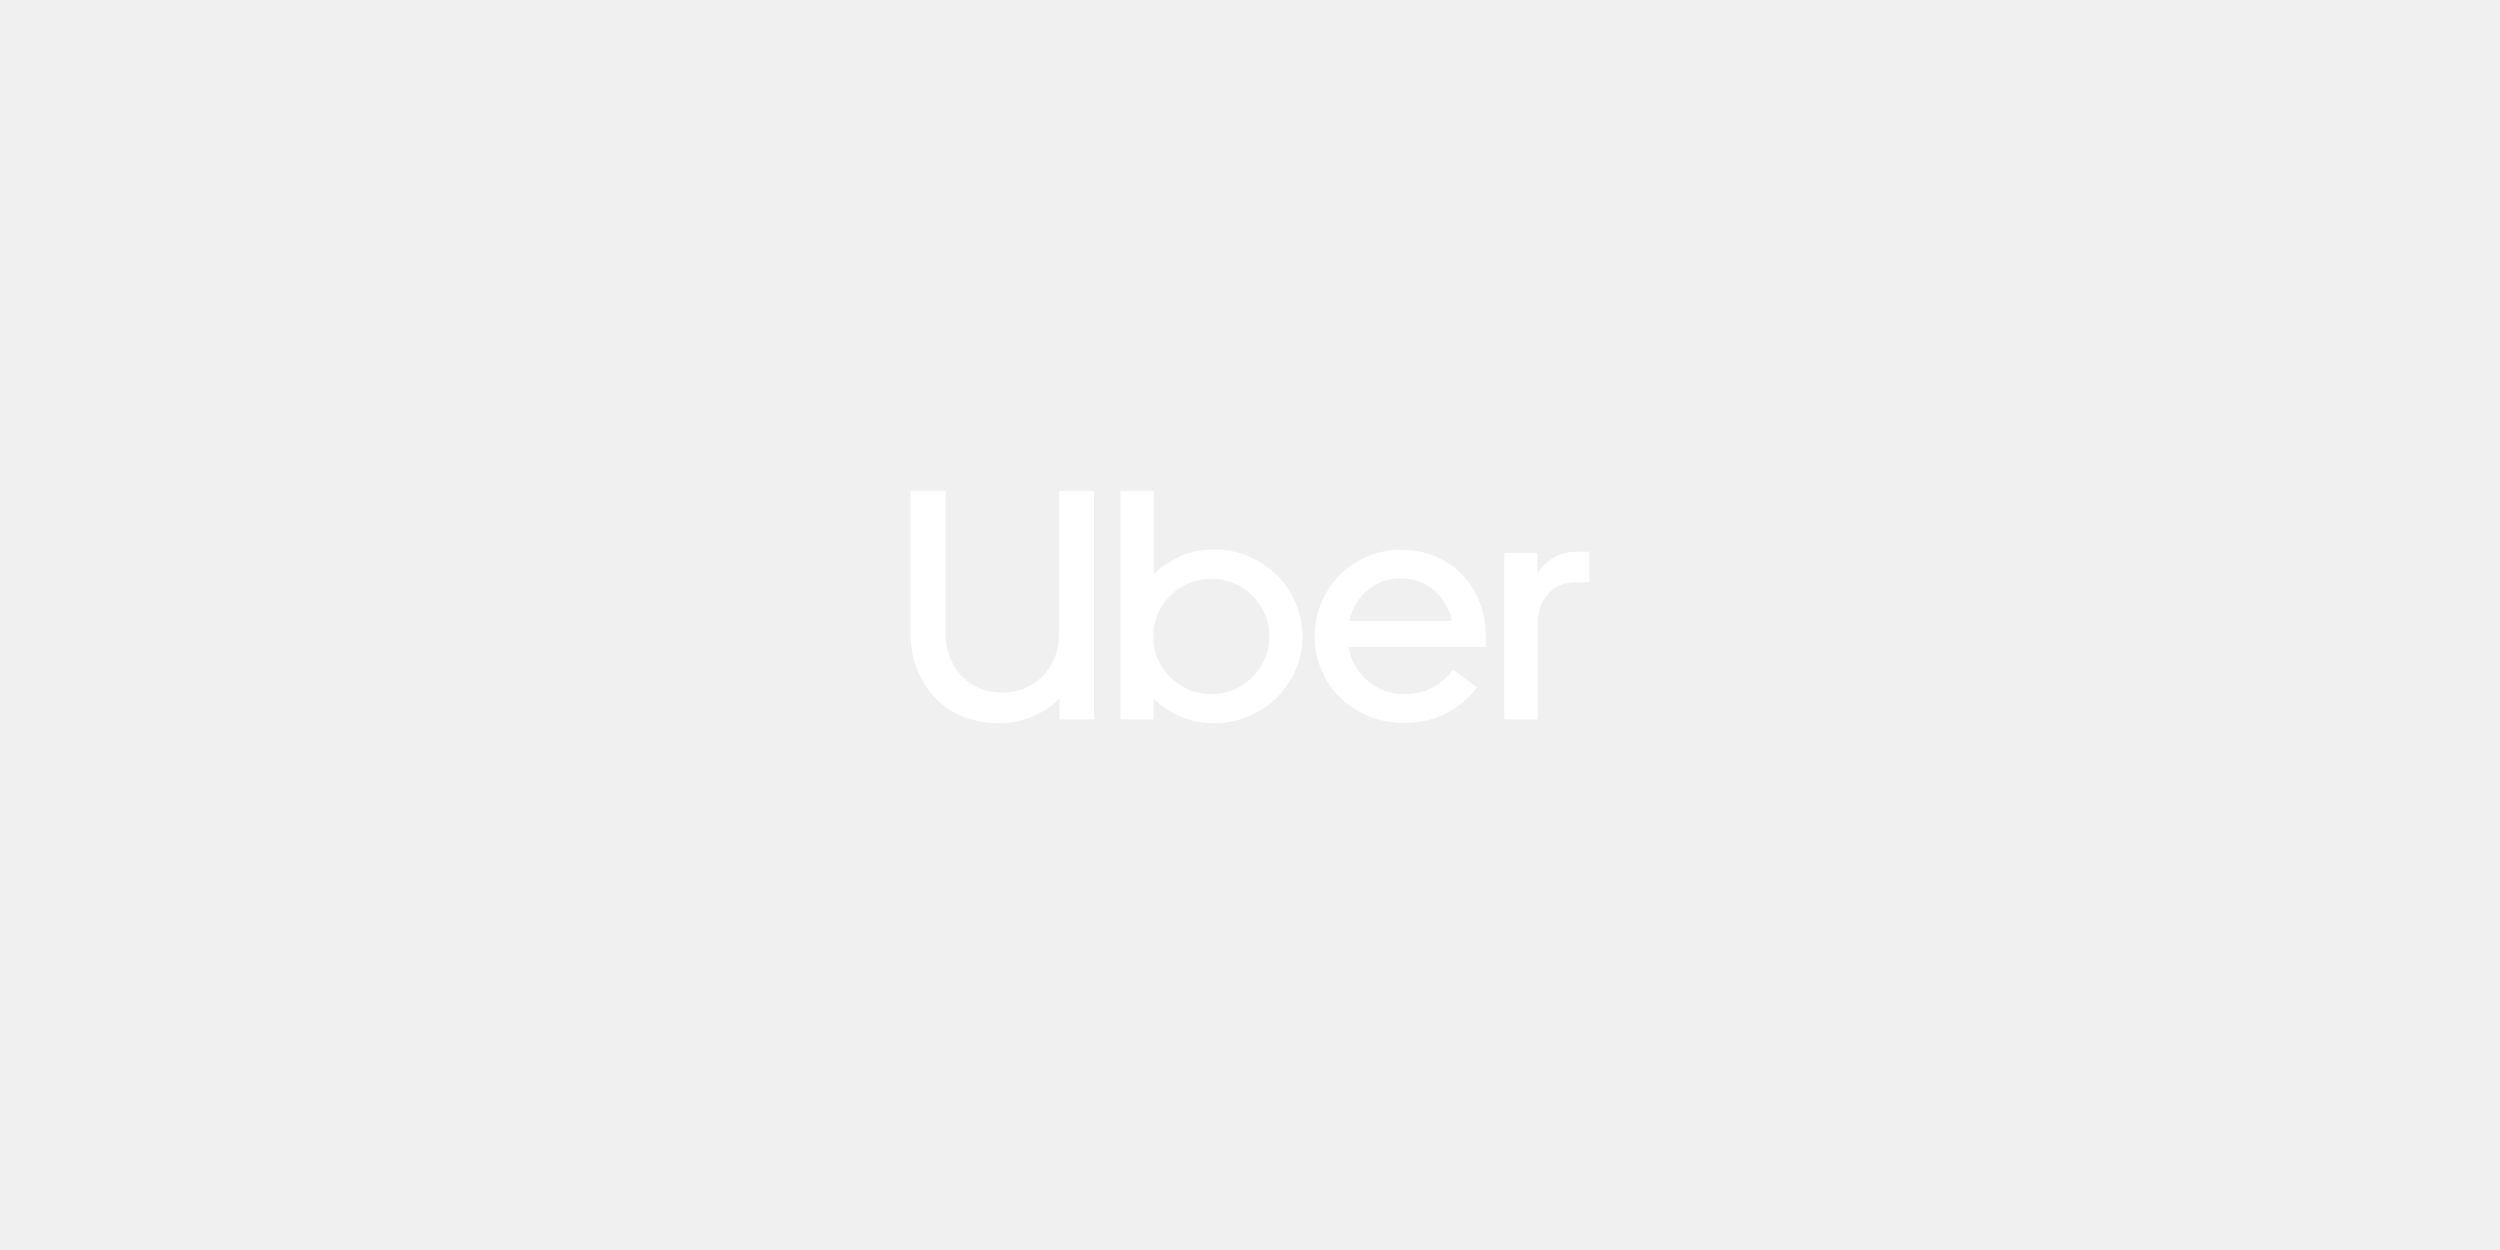
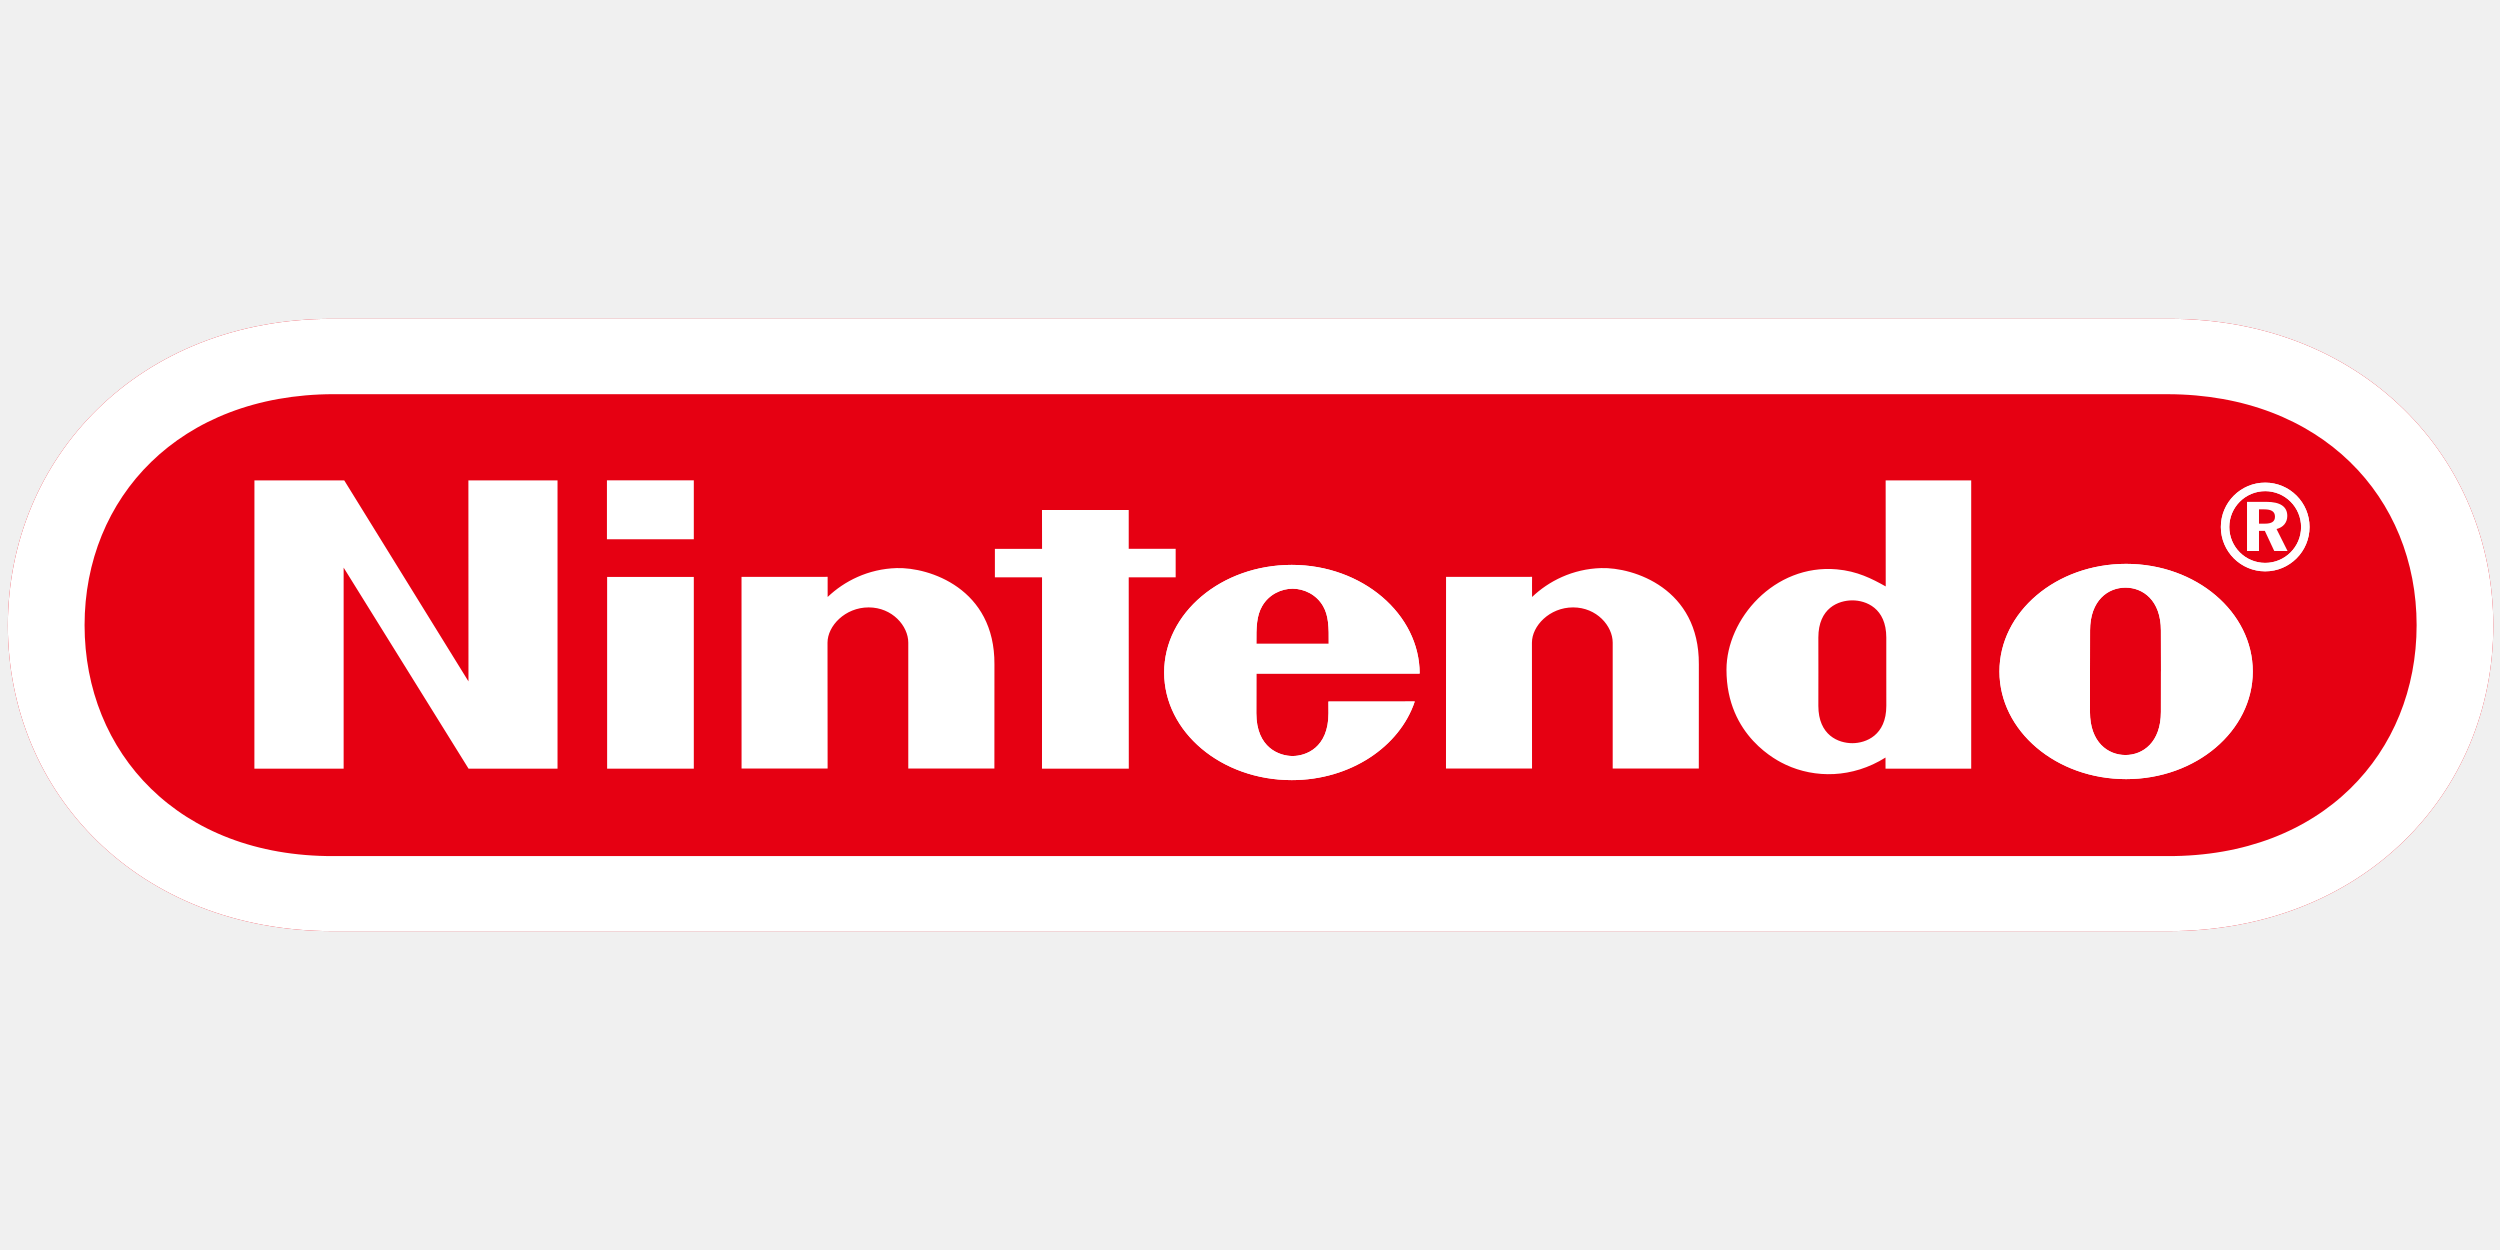
<svg xmlns="http://www.w3.org/2000/svg" width="176" height="88" viewBox="0 0 176 88" fill="none">
-   <path d="M66.863 46.243C67.065 46.771 67.344 47.223 67.701 47.597C68.058 47.972 68.482 48.259 68.971 48.458C69.46 48.657 69.991 48.757 70.566 48.757C71.125 48.757 71.649 48.653 72.139 48.447C72.628 48.24 73.054 47.949 73.42 47.575C73.784 47.2 74.068 46.752 74.269 46.232C74.471 45.712 74.572 45.13 74.572 44.487V34.571H77.018V50.639H74.596V49.147C74.052 49.713 73.412 50.149 72.674 50.455C71.936 50.761 71.14 50.914 70.287 50.914C69.417 50.914 68.606 50.765 67.852 50.467C67.099 50.168 66.448 49.744 65.896 49.193C65.345 48.642 64.91 47.98 64.592 47.207C64.273 46.435 64.114 45.574 64.114 44.625V34.571H66.56V44.487C66.56 45.13 66.661 45.715 66.863 46.243Z" fill="white" />
-   <path d="M81.234 34.571V40.425C81.777 39.889 82.406 39.464 83.12 39.151C83.835 38.837 84.611 38.68 85.45 38.68C86.319 38.68 87.135 38.841 87.895 39.162C88.656 39.483 89.316 39.92 89.875 40.47C90.434 41.021 90.877 41.672 91.203 42.422C91.529 43.171 91.692 43.967 91.692 44.809C91.692 45.65 91.529 46.442 91.203 47.184C90.877 47.926 90.434 48.573 89.875 49.124C89.316 49.675 88.656 50.111 87.895 50.432C87.135 50.754 86.319 50.914 85.45 50.914C84.611 50.914 83.831 50.757 83.109 50.444C82.387 50.13 81.754 49.705 81.21 49.17V50.639H78.881V34.571H81.234ZM81.502 46.392C81.711 46.882 82.002 47.311 82.375 47.678C82.748 48.045 83.183 48.336 83.679 48.55C84.176 48.764 84.712 48.871 85.287 48.871C85.846 48.871 86.373 48.764 86.871 48.55C87.367 48.336 87.798 48.045 88.163 47.678C88.528 47.311 88.819 46.882 89.037 46.392C89.254 45.903 89.363 45.375 89.363 44.809C89.363 44.242 89.254 43.711 89.037 43.213C88.819 42.716 88.528 42.284 88.163 41.916C87.798 41.549 87.368 41.262 86.871 41.056C86.373 40.849 85.845 40.746 85.287 40.746C84.728 40.746 84.2 40.849 83.703 41.056C83.206 41.262 82.771 41.549 82.398 41.916C82.025 42.284 81.731 42.716 81.513 43.213C81.296 43.711 81.187 44.242 81.187 44.809C81.187 45.375 81.292 45.903 81.502 46.392Z" fill="white" />
-   <path d="M93.019 42.444C93.33 41.71 93.757 41.063 94.3 40.505C94.844 39.946 95.488 39.506 96.234 39.185C96.979 38.864 97.786 38.703 98.656 38.703C99.51 38.703 100.302 38.856 101.032 39.162C101.761 39.468 102.391 39.893 102.919 40.436C103.447 40.979 103.858 41.622 104.153 42.364C104.448 43.106 104.596 43.913 104.596 44.786V45.543H94.93C95.007 46.018 95.162 46.458 95.395 46.863C95.628 47.269 95.919 47.62 96.268 47.919C96.618 48.217 97.014 48.451 97.456 48.619C97.899 48.787 98.369 48.871 98.866 48.871C100.279 48.871 101.42 48.298 102.289 47.15L103.99 48.389C103.4 49.17 102.67 49.782 101.8 50.226C100.931 50.669 99.952 50.891 98.866 50.891C97.981 50.891 97.154 50.738 96.385 50.432C95.617 50.126 94.949 49.698 94.382 49.147C93.815 48.596 93.369 47.949 93.043 47.207C92.717 46.465 92.553 45.658 92.553 44.786C92.553 43.959 92.709 43.179 93.019 42.444ZM96.292 41.538C95.632 42.081 95.194 42.804 94.976 43.707H102.22C102.018 42.804 101.587 42.081 100.927 41.538C100.267 40.995 99.495 40.723 98.61 40.723C97.724 40.723 96.952 40.995 96.292 41.538Z" fill="white" />
-   <path d="M108.997 41.802C108.501 42.337 108.252 43.064 108.252 43.982V50.639H105.9V38.933H108.229V40.379C108.524 39.904 108.908 39.529 109.382 39.254C109.856 38.978 110.418 38.841 111.071 38.841H111.886V40.998H110.908C110.131 40.998 109.495 41.266 108.997 41.802Z" fill="white" />
+   <path d="M23.439 65.553C9.721 65.549 0.554 55.827 0.554 44.039C0.554 32.251 9.742 22.417 23.419 22.447H152.664C166.341 22.417 175.529 32.251 175.529 44.039C175.529 55.827 166.362 65.549 152.643 65.553H23.439ZM159.547 35.33C160.534 35.33 161.025 35.664 161.025 36.326C161.025 36.782 160.741 37.126 160.269 37.244L161.043 38.79H160.107L159.444 37.372H159.033V38.79H158.19V35.33H159.547ZM159.47 33.977C157.746 33.977 156.347 35.376 156.347 37.1C156.347 38.825 157.746 40.223 159.47 40.223C161.194 40.223 162.593 38.825 162.593 37.1C162.593 35.376 161.194 33.977 159.47 33.977ZM161.996 37.102C161.996 38.497 160.864 39.628 159.47 39.628C158.076 39.628 156.944 38.497 156.944 37.103C156.944 35.709 158.076 34.577 159.47 34.577C160.14 34.577 160.782 34.843 161.256 35.317C161.729 35.79 161.996 36.433 161.996 37.102ZM159.033 36.866H159.444C159.926 36.866 160.158 36.719 160.158 36.375C160.158 36.015 159.909 35.859 159.403 35.859H159.033V36.866ZM88.45 45.322C88.441 44.139 88.466 43.349 88.855 42.675C89.331 41.843 90.207 41.448 91.001 41.443H90.999C91.794 41.448 92.67 41.843 93.146 42.675C93.534 43.351 93.551 44.141 93.541 45.324L88.45 45.322ZM93.521 49.39C93.521 49.39 93.525 49.45 93.525 50.208C93.525 52.676 91.901 53.224 90.999 53.224C90.098 53.224 88.446 52.676 88.446 50.208C88.446 49.469 88.45 47.422 88.45 47.422C88.45 47.422 99.945 47.427 99.945 47.419C99.945 43.235 95.905 39.768 90.941 39.768C85.978 39.768 81.956 43.16 81.956 47.345C81.956 51.53 85.978 54.92 90.941 54.92C95.059 54.92 98.537 52.571 99.599 49.385L93.521 49.39ZM112.721 39.993C115.002 39.928 119.631 41.422 119.599 46.764C119.594 47.712 119.596 54.107 119.596 54.107H113.534V45.244C113.534 44.069 112.409 42.761 110.746 42.761C109.084 42.761 107.848 44.069 107.848 45.244C107.848 45.821 107.855 54.107 107.855 54.107H101.797L101.802 40.613L107.858 40.609C107.858 40.609 107.85 41.694 107.858 42.028C109.024 40.915 110.706 40.051 112.721 39.993ZM63.13 39.993C65.412 39.928 70.04 41.422 70.008 46.764C70.003 47.712 70.005 54.107 70.005 54.107H63.943V45.244C63.943 44.069 62.818 42.761 61.154 42.761C59.493 42.761 58.257 44.069 58.257 45.244C58.257 45.821 58.264 54.107 58.264 54.107H52.206L52.203 40.613L58.266 40.609C58.266 40.609 58.259 41.694 58.266 42.028C59.432 40.915 61.113 40.051 63.13 39.993ZM132.75 33.819H138.773V54.112H132.741C132.741 54.112 132.739 53.456 132.739 53.331C130.404 54.797 127.768 54.795 125.717 53.837C125.166 53.582 121.544 51.844 121.544 47.148C121.544 43.585 124.904 39.696 129.302 40.081C130.75 40.209 131.779 40.737 132.755 41.285C132.75 38.162 132.75 33.819 132.75 33.819ZM132.795 47.297V44.884C132.795 42.798 131.354 42.266 130.406 42.266C129.435 42.266 128.012 42.798 128.012 44.884C128.012 45.577 128.015 47.29 128.015 47.29C128.015 47.29 128.012 48.972 128.012 49.69C128.012 51.774 129.435 52.32 130.404 52.32C131.354 52.32 132.797 51.774 132.797 49.69C132.797 48.823 132.795 47.297 132.795 47.297ZM152.13 47.257C152.13 47.257 152.127 49.297 152.127 50.115C152.127 52.267 150.856 53.154 149.634 53.154C148.409 53.154 147.134 52.267 147.134 50.115C147.134 49.297 147.136 47.206 147.136 47.206C147.136 47.206 147.141 45.21 147.141 44.392C147.141 42.249 148.419 41.369 149.634 41.369C150.852 41.369 152.127 42.25 152.127 44.392C152.127 45.21 152.125 46.723 152.132 47.264L152.13 47.257ZM149.678 39.696C144.752 39.696 140.76 43.088 140.76 47.273C140.76 51.458 144.754 54.85 149.678 54.85C154.604 54.85 158.596 51.458 158.596 47.273C158.596 43.088 154.604 39.696 149.678 39.696ZM42.728 37.962V33.815H48.844V37.962H42.728ZM42.742 54.112V40.616L48.844 40.618V54.112H42.742ZM73.356 54.112L73.359 40.644H70.04V38.641L73.361 38.639L73.356 35.906H79.462V38.636H82.767V40.644H79.462L79.467 54.112H73.356ZM17.909 54.112L17.912 33.819H24.234L32.98 47.97L32.975 33.819H39.25V54.112H32.985L24.192 39.961V54.112H17.909Z" fill="#E60012" />
+   <path d="M23.439 65.553C9.721 65.549 0.554 55.827 0.554 44.039C0.554 32.251 9.742 22.417 23.419 22.447H152.664C166.341 22.417 175.529 32.251 175.529 44.039C175.529 55.827 166.362 65.549 152.643 65.553H23.439ZM23.482 27.75C12.621 27.771 5.954 35.03 5.954 44.011C5.954 52.989 12.579 60.309 23.482 60.269H152.601C163.504 60.307 170.13 52.989 170.13 44.011C170.13 35.032 163.464 27.773 152.603 27.752L23.482 27.75ZM159.547 35.33C160.534 35.33 161.025 35.664 161.025 36.326C161.025 36.782 160.741 37.126 160.269 37.244L161.043 38.79H160.107L159.444 37.372H159.033V38.79H158.19V35.33H159.547ZM159.47 33.977C157.746 33.977 156.347 35.376 156.347 37.1C156.347 38.825 157.746 40.223 159.47 40.223C161.194 40.223 162.593 38.825 162.593 37.1C162.593 35.376 161.194 33.977 159.47 33.977ZM161.996 37.102C161.996 38.497 160.864 39.628 159.47 39.628C158.076 39.628 156.944 38.497 156.944 37.103C156.944 35.709 158.076 34.577 159.47 34.577C160.14 34.577 160.782 34.843 161.256 35.317C161.729 35.79 161.996 36.433 161.996 37.102ZM159.033 36.866H159.444C159.926 36.866 160.158 36.719 160.158 36.375C160.158 36.015 159.909 35.859 159.403 35.859H159.033V36.866ZM88.45 45.322C88.441 44.139 88.466 43.349 88.855 42.675C89.331 41.843 90.207 41.448 91.001 41.443H90.999C91.794 41.448 92.67 41.843 93.146 42.675C93.534 43.351 93.551 44.141 93.541 45.324L88.45 45.322ZM93.521 49.39C93.521 49.39 93.525 49.45 93.525 50.208C93.525 52.676 91.901 53.224 90.999 53.224C90.098 53.224 88.446 52.676 88.446 50.208C88.446 49.469 88.45 47.422 88.45 47.422C88.45 47.422 99.945 47.427 99.945 47.419C99.945 43.235 95.905 39.768 90.941 39.768C85.978 39.768 81.956 43.16 81.956 47.345C81.956 51.53 85.978 54.92 90.941 54.92C95.059 54.92 98.537 52.571 99.599 49.385L93.521 49.39ZM112.721 39.993C115.002 39.928 119.631 41.422 119.599 46.764C119.594 47.712 119.596 54.107 119.596 54.107H113.534V45.244C113.534 44.069 112.409 42.761 110.746 42.761C109.084 42.761 107.848 44.069 107.848 45.244C107.848 45.821 107.855 54.107 107.855 54.107H101.797L101.802 40.613L107.858 40.609C107.858 40.609 107.85 41.694 107.858 42.028C109.024 40.915 110.706 40.051 112.721 39.993ZM63.13 39.993C65.412 39.928 70.04 41.422 70.008 46.764C70.003 47.712 70.005 54.107 70.005 54.107H63.943V45.244C63.943 44.069 62.818 42.761 61.154 42.761C59.493 42.761 58.257 44.069 58.257 45.244C58.257 45.821 58.264 54.107 58.264 54.107H52.206L52.203 40.613L58.266 40.609C58.266 40.609 58.259 41.694 58.266 42.028C59.432 40.915 61.112 40.051 63.129 39.993L63.13 39.993ZM132.75 33.819H138.773V54.112H132.741C132.741 54.112 132.739 53.456 132.739 53.331C130.404 54.797 127.768 54.795 125.717 53.837C125.166 53.582 121.544 51.844 121.544 47.148C121.544 43.585 124.904 39.696 129.302 40.081C130.75 40.209 131.779 40.737 132.755 41.285C132.75 38.162 132.75 33.819 132.75 33.819ZM132.795 47.297V44.884C132.795 42.798 131.354 42.266 130.406 42.266C129.435 42.266 128.012 42.798 128.012 44.884C128.012 45.577 128.015 47.29 128.015 47.29C128.015 47.29 128.012 48.972 128.012 49.69C128.012 51.774 129.435 52.32 130.404 52.32C131.354 52.32 132.797 51.774 132.797 49.69C132.797 48.823 132.795 47.297 132.795 47.297ZM152.13 47.257C152.13 47.257 152.127 49.297 152.127 50.115C152.127 52.267 150.856 53.154 149.634 53.154C148.409 53.154 147.134 52.267 147.134 50.115C147.134 49.297 147.136 47.206 147.136 47.206C147.136 47.206 147.141 45.21 147.141 44.392C147.141 42.249 148.419 41.369 149.634 41.369C150.852 41.369 152.127 42.25 152.127 44.392C152.127 45.21 152.125 46.723 152.132 47.264L152.13 47.257ZM149.678 39.696C144.752 39.696 140.76 43.088 140.76 47.273C140.76 51.458 144.754 54.85 149.678 54.85C154.604 54.85 158.596 51.458 158.596 47.273C158.596 43.088 154.604 39.696 149.678 39.696ZM42.728 37.962V33.815H48.844V37.962H42.728ZM42.742 54.112V40.616L48.844 40.618V54.112H42.742ZM73.356 54.112L73.359 40.644H70.04V38.641L73.361 38.639L73.356 35.906H79.462V38.636H82.767V40.644H79.462L79.467 54.112H73.356ZM17.909 54.112L17.912 33.819H24.234L32.98 47.97L32.975 33.819H39.25V54.112H32.985L24.192 39.961V54.112H17.909Z" fill="white" />
</svg>
